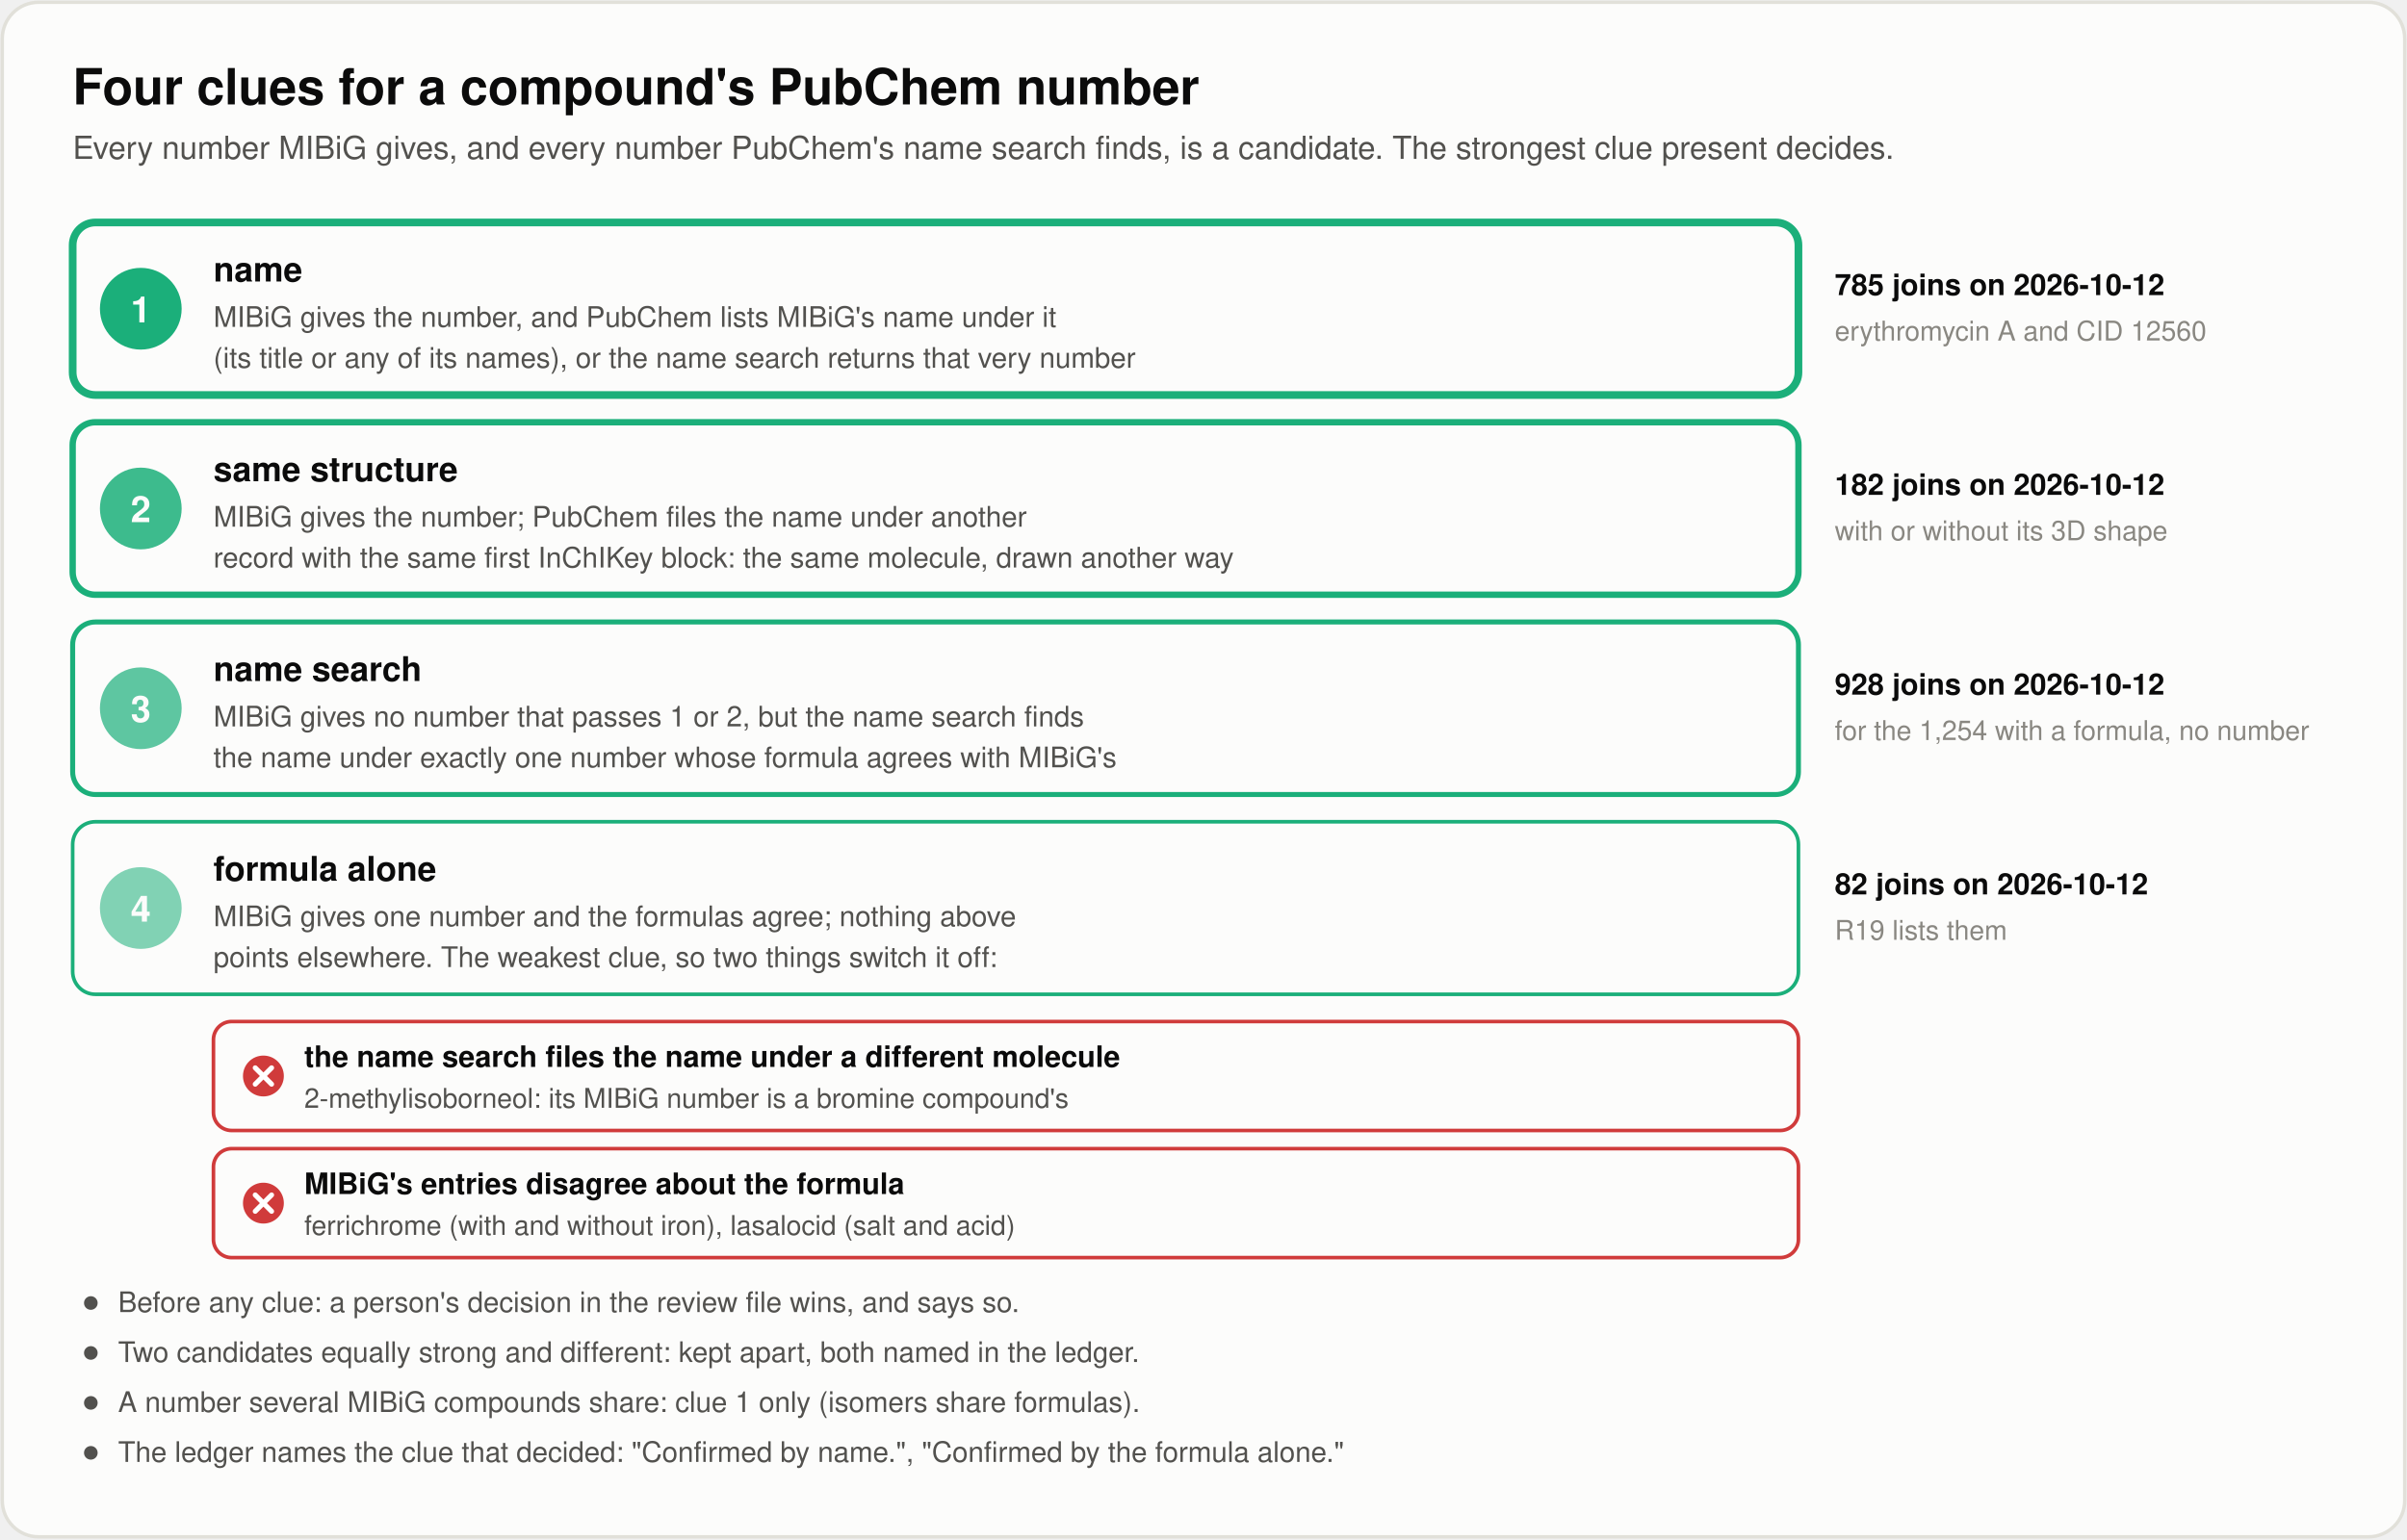
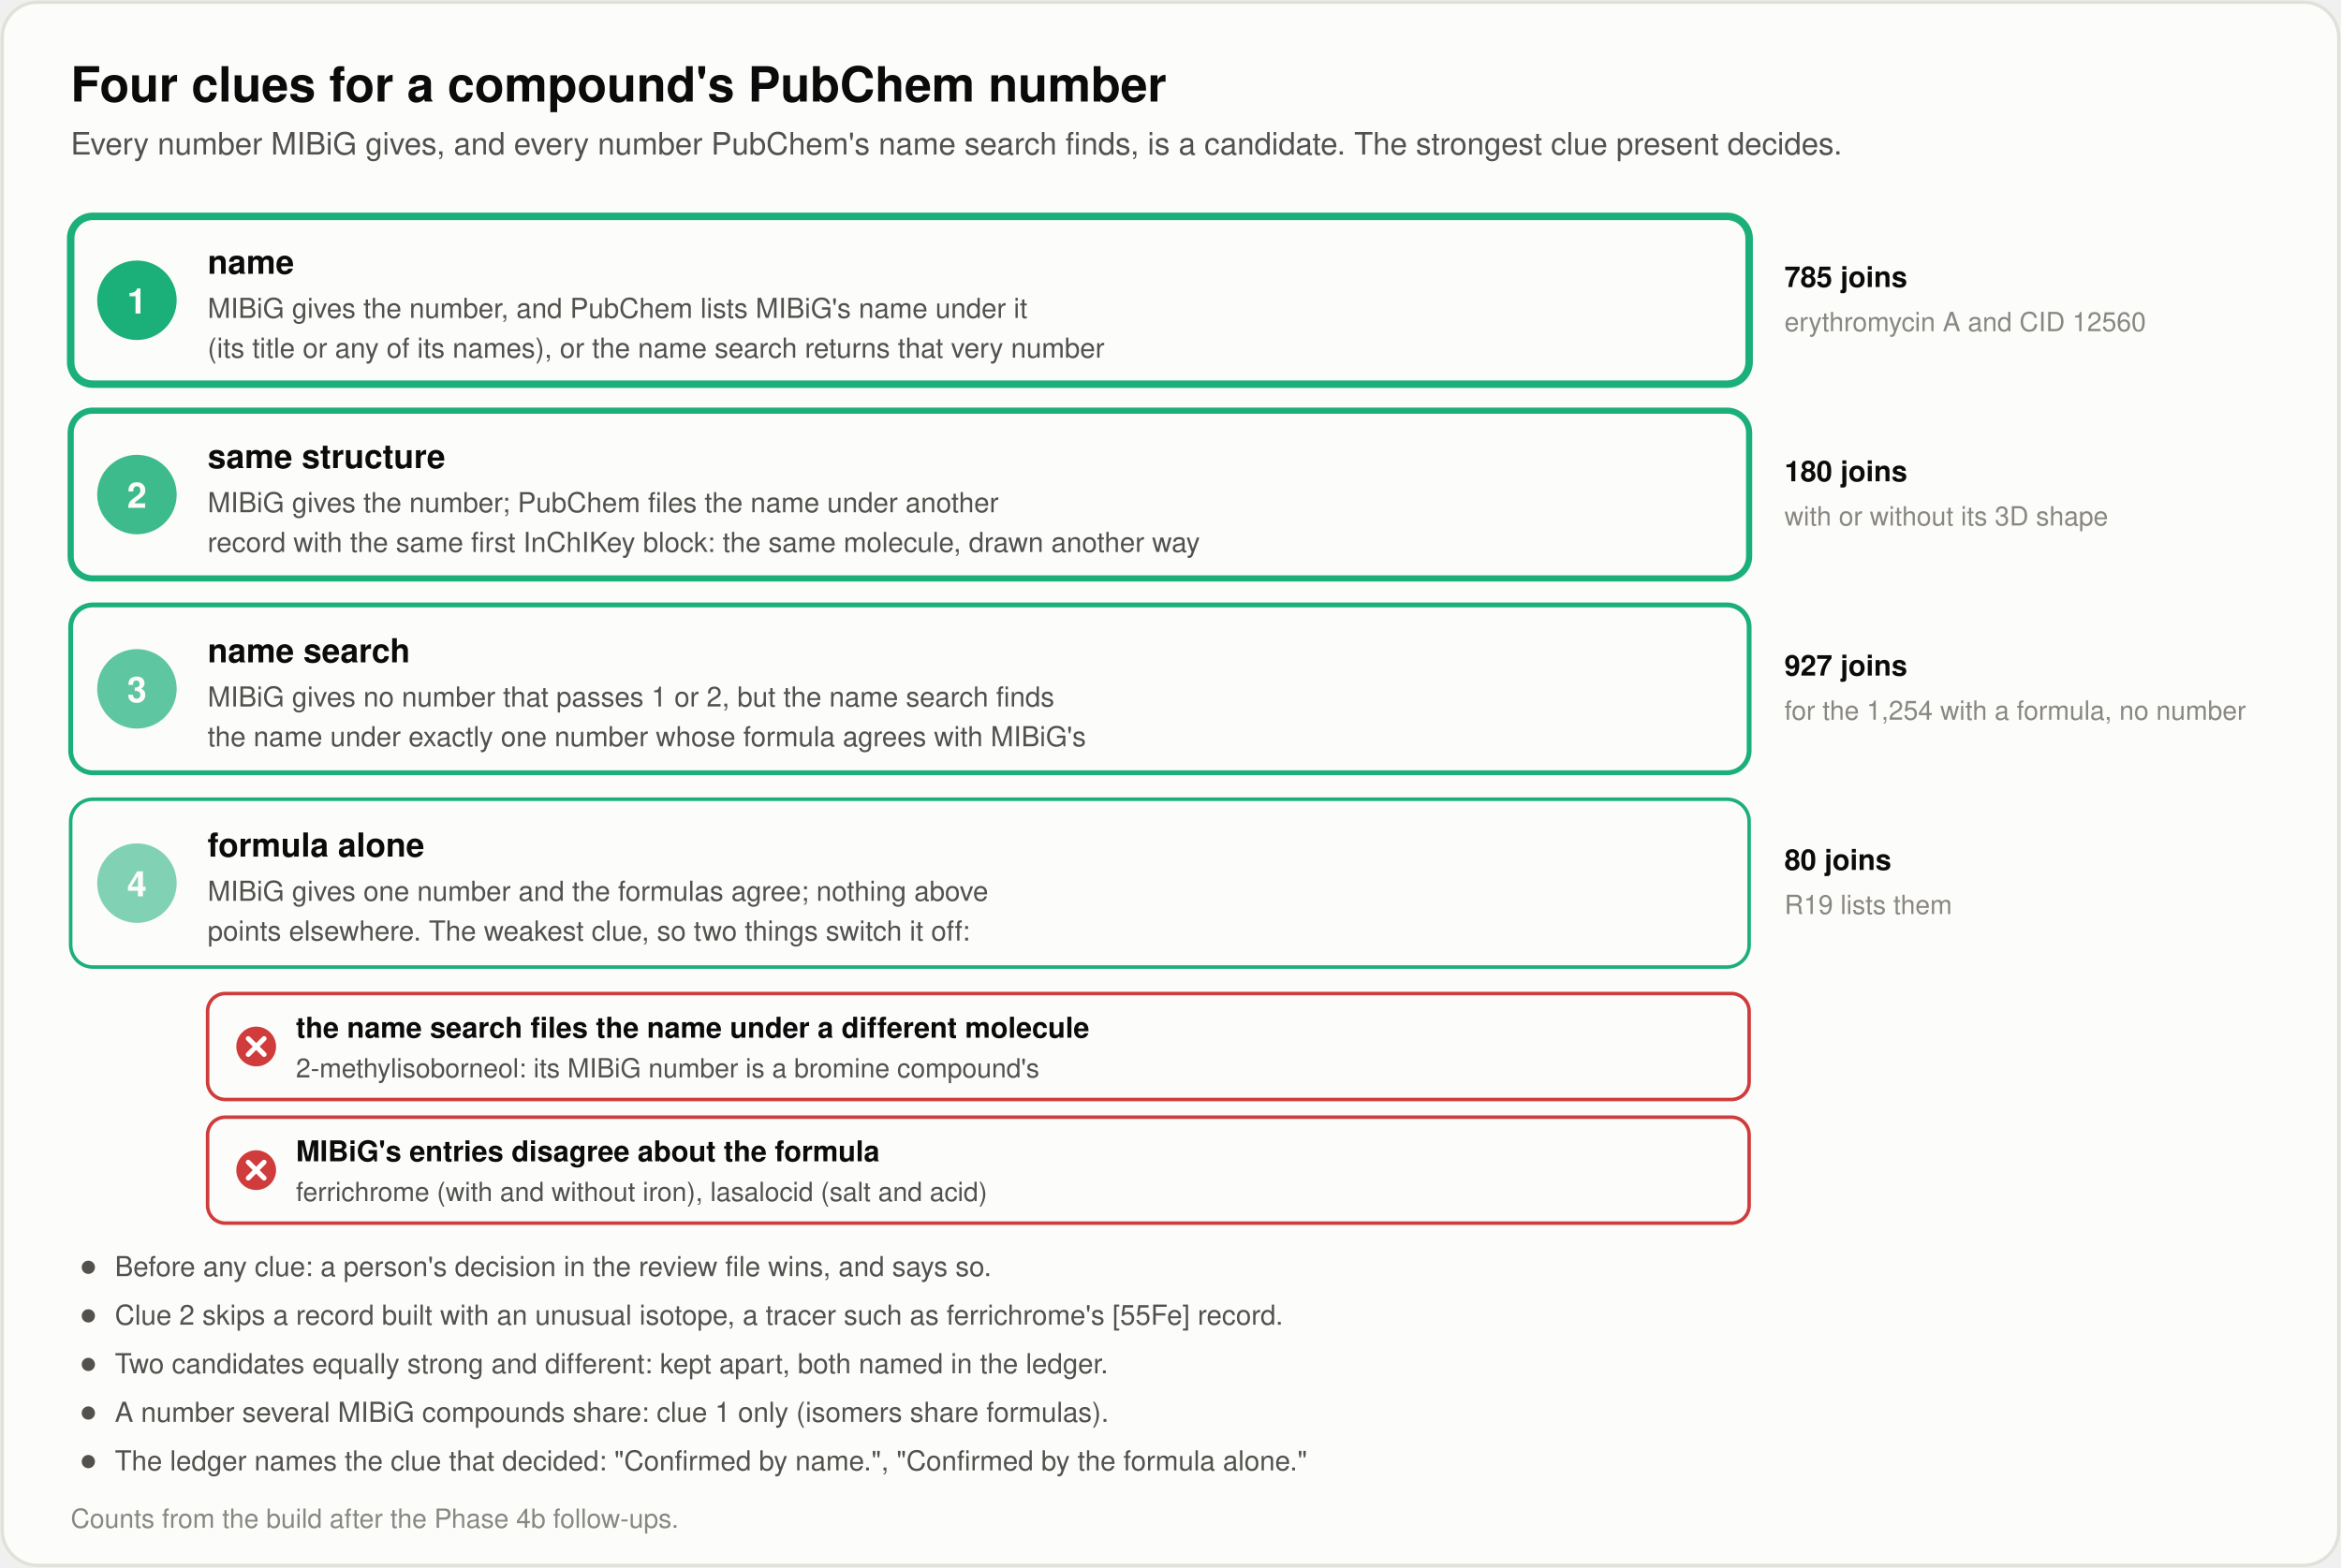
- <svg xmlns="http://www.w3.org/2000/svg" viewBox="0 0 1060 678" width="1060" height="678" role="img" aria-labelledby="title desc">
+ <svg xmlns="http://www.w3.org/2000/svg" viewBox="0 0 1060 710" width="1060" height="710" role="img" aria-labelledby="title desc">
  <defs>

</defs>
-   <rect x="1.0" y="1.0" width="1058.0" height="676.0" rx="16" fill="#fcfcfb" stroke="#e1e0d9" stroke-width="1.5" />
+   <rect x="1.0" y="1.0" width="1058.0" height="708.0" rx="16" fill="#fcfcfb" stroke="#e1e0d9" stroke-width="1.5" />
  <text x="32.0" y="46.0" font-family="system-ui, -apple-system, 'Segoe UI', Helvetica, Arial, sans-serif" font-size="22" font-weight="700" fill="#0b0b0b" text-anchor="start">Four clues for a compound's PubChem number</text>
  <text x="32.0" y="70.0" font-family="system-ui, -apple-system, 'Segoe UI', Helvetica, Arial, sans-serif" font-size="14" font-weight="400" fill="#52514e" text-anchor="start">Every number MIBiG gives, and every number PubChem's name search finds, is a candidate. The strongest clue present decides.</text>
  <rect x="32.0" y="98.0" width="760.0" height="76.0" rx="10" fill="#fcfcfb" stroke="#1baf7a" stroke-width="3.4" />
  <circle cx="62" cy="136" r="18" fill="#1baf7a" opacity="1.00" />
  <text x="62.0" y="142.0" font-family="system-ui, -apple-system, 'Segoe UI', Helvetica, Arial, sans-serif" font-size="16" font-weight="700" fill="#fcfcfb" text-anchor="middle">1</text>
  <text x="94.0" y="124.0" font-family="system-ui, -apple-system, 'Segoe UI', Helvetica, Arial, sans-serif" font-size="15" font-weight="700" fill="#0b0b0b" text-anchor="start">name</text>
  <text x="94.0" y="144.0" font-family="system-ui, -apple-system, 'Segoe UI', Helvetica, Arial, sans-serif" font-size="12.5" font-weight="400" fill="#52514e" text-anchor="start">MIBiG gives the number, and PubChem lists MIBiG's name under it</text>
  <text x="94.0" y="162.0" font-family="system-ui, -apple-system, 'Segoe UI', Helvetica, Arial, sans-serif" font-size="12.5" font-weight="400" fill="#52514e" text-anchor="start">(its title or any of its names), or the name search returns that very number</text>
-   <text x="808.0" y="130.0" font-family="system-ui, -apple-system, 'Segoe UI', Helvetica, Arial, sans-serif" font-size="13" font-weight="700" fill="#0b0b0b" text-anchor="start">785 joins on 2026-10-12</text>
+   <text x="808.0" y="130.0" font-family="system-ui, -apple-system, 'Segoe UI', Helvetica, Arial, sans-serif" font-size="13" font-weight="700" fill="#0b0b0b" text-anchor="start">785 joins</text>
  <text x="808.0" y="150.0" font-family="system-ui, -apple-system, 'Segoe UI', Helvetica, Arial, sans-serif" font-size="12" font-weight="400" fill="#898781" text-anchor="start">erythromycin A and CID 12560</text>
  <rect x="32.0" y="186.0" width="760.0" height="76.0" rx="10" fill="#fcfcfb" stroke="#1baf7a" stroke-width="2.8" />
  <circle cx="62" cy="224" r="18" fill="#1baf7a" opacity="0.85" />
  <text x="62.0" y="230.0" font-family="system-ui, -apple-system, 'Segoe UI', Helvetica, Arial, sans-serif" font-size="16" font-weight="700" fill="#fcfcfb" text-anchor="middle">2</text>
  <text x="94.0" y="212.0" font-family="system-ui, -apple-system, 'Segoe UI', Helvetica, Arial, sans-serif" font-size="15" font-weight="700" fill="#0b0b0b" text-anchor="start">same structure</text>
  <text x="94.0" y="232.0" font-family="system-ui, -apple-system, 'Segoe UI', Helvetica, Arial, sans-serif" font-size="12.5" font-weight="400" fill="#52514e" text-anchor="start">MIBiG gives the number; PubChem files the name under another</text>
  <text x="94.0" y="250.0" font-family="system-ui, -apple-system, 'Segoe UI', Helvetica, Arial, sans-serif" font-size="12.5" font-weight="400" fill="#52514e" text-anchor="start">record with the same first InChIKey block: the same molecule, drawn another way</text>
-   <text x="808.0" y="218.0" font-family="system-ui, -apple-system, 'Segoe UI', Helvetica, Arial, sans-serif" font-size="13" font-weight="700" fill="#0b0b0b" text-anchor="start">182 joins on 2026-10-12</text>
+   <text x="808.0" y="218.0" font-family="system-ui, -apple-system, 'Segoe UI', Helvetica, Arial, sans-serif" font-size="13" font-weight="700" fill="#0b0b0b" text-anchor="start">180 joins</text>
  <text x="808.0" y="238.0" font-family="system-ui, -apple-system, 'Segoe UI', Helvetica, Arial, sans-serif" font-size="12" font-weight="400" fill="#898781" text-anchor="start">with or without its 3D shape</text>
  <rect x="32.0" y="274.0" width="760.0" height="76.0" rx="10" fill="#fcfcfb" stroke="#1baf7a" stroke-width="2.2" />
  <circle cx="62" cy="312" r="18" fill="#1baf7a" opacity="0.70" />
  <text x="62.0" y="318.0" font-family="system-ui, -apple-system, 'Segoe UI', Helvetica, Arial, sans-serif" font-size="16" font-weight="700" fill="#fcfcfb" text-anchor="middle">3</text>
  <text x="94.0" y="300.0" font-family="system-ui, -apple-system, 'Segoe UI', Helvetica, Arial, sans-serif" font-size="15" font-weight="700" fill="#0b0b0b" text-anchor="start">name search</text>
  <text x="94.0" y="320.0" font-family="system-ui, -apple-system, 'Segoe UI', Helvetica, Arial, sans-serif" font-size="12.5" font-weight="400" fill="#52514e" text-anchor="start">MIBiG gives no number that passes 1 or 2, but the name search finds</text>
  <text x="94.0" y="338.0" font-family="system-ui, -apple-system, 'Segoe UI', Helvetica, Arial, sans-serif" font-size="12.5" font-weight="400" fill="#52514e" text-anchor="start">the name under exactly one number whose formula agrees with MIBiG's</text>
-   <text x="808.0" y="306.0" font-family="system-ui, -apple-system, 'Segoe UI', Helvetica, Arial, sans-serif" font-size="13" font-weight="700" fill="#0b0b0b" text-anchor="start">928 joins on 2026-10-12</text>
+   <text x="808.0" y="306.0" font-family="system-ui, -apple-system, 'Segoe UI', Helvetica, Arial, sans-serif" font-size="13" font-weight="700" fill="#0b0b0b" text-anchor="start">927 joins</text>
  <text x="808.0" y="326.0" font-family="system-ui, -apple-system, 'Segoe UI', Helvetica, Arial, sans-serif" font-size="12" font-weight="400" fill="#898781" text-anchor="start">for the 1,254 with a formula, no number</text>
  <rect x="32.0" y="362.0" width="760.0" height="76.0" rx="10" fill="#fcfcfb" stroke="#1baf7a" stroke-width="1.6" />
  <circle cx="62" cy="400" r="18" fill="#1baf7a" opacity="0.55" />
  <text x="62.0" y="406.0" font-family="system-ui, -apple-system, 'Segoe UI', Helvetica, Arial, sans-serif" font-size="16" font-weight="700" fill="#fcfcfb" text-anchor="middle">4</text>
  <text x="94.0" y="388.0" font-family="system-ui, -apple-system, 'Segoe UI', Helvetica, Arial, sans-serif" font-size="15" font-weight="700" fill="#0b0b0b" text-anchor="start">formula alone</text>
  <text x="94.0" y="408.0" font-family="system-ui, -apple-system, 'Segoe UI', Helvetica, Arial, sans-serif" font-size="12.5" font-weight="400" fill="#52514e" text-anchor="start">MIBiG gives one number and the formulas agree; nothing above</text>
  <text x="94.0" y="426.0" font-family="system-ui, -apple-system, 'Segoe UI', Helvetica, Arial, sans-serif" font-size="12.5" font-weight="400" fill="#52514e" text-anchor="start">points elsewhere. The weakest clue, so two things switch it off:</text>
-   <text x="808.0" y="394.0" font-family="system-ui, -apple-system, 'Segoe UI', Helvetica, Arial, sans-serif" font-size="13" font-weight="700" fill="#0b0b0b" text-anchor="start">82 joins on 2026-10-12</text>
+   <text x="808.0" y="394.0" font-family="system-ui, -apple-system, 'Segoe UI', Helvetica, Arial, sans-serif" font-size="13" font-weight="700" fill="#0b0b0b" text-anchor="start">80 joins</text>
  <text x="808.0" y="414.0" font-family="system-ui, -apple-system, 'Segoe UI', Helvetica, Arial, sans-serif" font-size="12" font-weight="400" fill="#898781" text-anchor="start">R19 lists them</text>
  <rect x="94.0" y="450.0" width="698.0" height="48.0" rx="8" fill="#fcfcfb" stroke="#d03b3b" stroke-width="1.6" />
  <circle cx="116" cy="474" r="9" fill="#d03b3b" />
  <path d="M112.4 470.4 L119.6 477.6 M119.6 470.4 L112.4 477.6" stroke="#fff" stroke-width="2.2" stroke-linecap="round" />
  <text x="134.0" y="470.0" font-family="system-ui, -apple-system, 'Segoe UI', Helvetica, Arial, sans-serif" font-size="13" font-weight="600" fill="#0b0b0b" text-anchor="start">the name search files the name under a different molecule</text>
  <text x="134.0" y="488.0" font-family="system-ui, -apple-system, 'Segoe UI', Helvetica, Arial, sans-serif" font-size="12" font-weight="400" fill="#52514e" text-anchor="start">2-methylisoborneol: its MIBiG number is a bromine compound's</text>
  <rect x="94.0" y="506.0" width="698.0" height="48.0" rx="8" fill="#fcfcfb" stroke="#d03b3b" stroke-width="1.6" />
  <circle cx="116" cy="530" r="9" fill="#d03b3b" />
  <path d="M112.4 526.4 L119.6 533.6 M119.6 526.4 L112.4 533.6" stroke="#fff" stroke-width="2.2" stroke-linecap="round" />
  <text x="134.0" y="526.0" font-family="system-ui, -apple-system, 'Segoe UI', Helvetica, Arial, sans-serif" font-size="13" font-weight="600" fill="#0b0b0b" text-anchor="start">MIBiG's entries disagree about the formula</text>
  <text x="134.0" y="544.0" font-family="system-ui, -apple-system, 'Segoe UI', Helvetica, Arial, sans-serif" font-size="12" font-weight="400" fill="#52514e" text-anchor="start">ferrichrome (with and without iron), lasalocid (salt and acid)</text>
  <circle cx="40" cy="574" r="3" fill="#52514e" />
  <text x="52.0" y="578.0" font-family="system-ui, -apple-system, 'Segoe UI', Helvetica, Arial, sans-serif" font-size="12.5" font-weight="400" fill="#52514e" text-anchor="start">Before any clue: a person's decision in the review file wins, and says so.</text>
  <circle cx="40" cy="596" r="3" fill="#52514e" />
-   <text x="52.0" y="600.0" font-family="system-ui, -apple-system, 'Segoe UI', Helvetica, Arial, sans-serif" font-size="12.5" font-weight="400" fill="#52514e" text-anchor="start">Two candidates equally strong and different: kept apart, both named in the ledger.</text>
+   <text x="52.0" y="600.0" font-family="system-ui, -apple-system, 'Segoe UI', Helvetica, Arial, sans-serif" font-size="12.5" font-weight="400" fill="#52514e" text-anchor="start">Clue 2 skips a record built with an unusual isotope, a tracer such as ferrichrome's [55Fe] record.</text>
  <circle cx="40" cy="618" r="3" fill="#52514e" />
-   <text x="52.0" y="622.0" font-family="system-ui, -apple-system, 'Segoe UI', Helvetica, Arial, sans-serif" font-size="12.5" font-weight="400" fill="#52514e" text-anchor="start">A number several MIBiG compounds share: clue 1 only (isomers share formulas).</text>
+   <text x="52.0" y="622.0" font-family="system-ui, -apple-system, 'Segoe UI', Helvetica, Arial, sans-serif" font-size="12.5" font-weight="400" fill="#52514e" text-anchor="start">Two candidates equally strong and different: kept apart, both named in the ledger.</text>
  <circle cx="40" cy="640" r="3" fill="#52514e" />
-   <text x="52.0" y="644.0" font-family="system-ui, -apple-system, 'Segoe UI', Helvetica, Arial, sans-serif" font-size="12.5" font-weight="400" fill="#52514e" text-anchor="start">The ledger names the clue that decided: "Confirmed by name.", "Confirmed by the formula alone."</text>
+   <text x="52.0" y="644.0" font-family="system-ui, -apple-system, 'Segoe UI', Helvetica, Arial, sans-serif" font-size="12.5" font-weight="400" fill="#52514e" text-anchor="start">A number several MIBiG compounds share: clue 1 only (isomers share formulas).</text>
+   <circle cx="40" cy="662" r="3" fill="#52514e" />
+   <text x="52.0" y="666.0" font-family="system-ui, -apple-system, 'Segoe UI', Helvetica, Arial, sans-serif" font-size="12.5" font-weight="400" fill="#52514e" text-anchor="start">The ledger names the clue that decided: "Confirmed by name.", "Confirmed by the formula alone."</text>
+   <text x="32.0" y="692.0" font-family="system-ui, -apple-system, 'Segoe UI', Helvetica, Arial, sans-serif" font-size="12" font-weight="400" fill="#898781" text-anchor="start">Counts from the build after the Phase 4b follow-ups.</text>
</svg>
